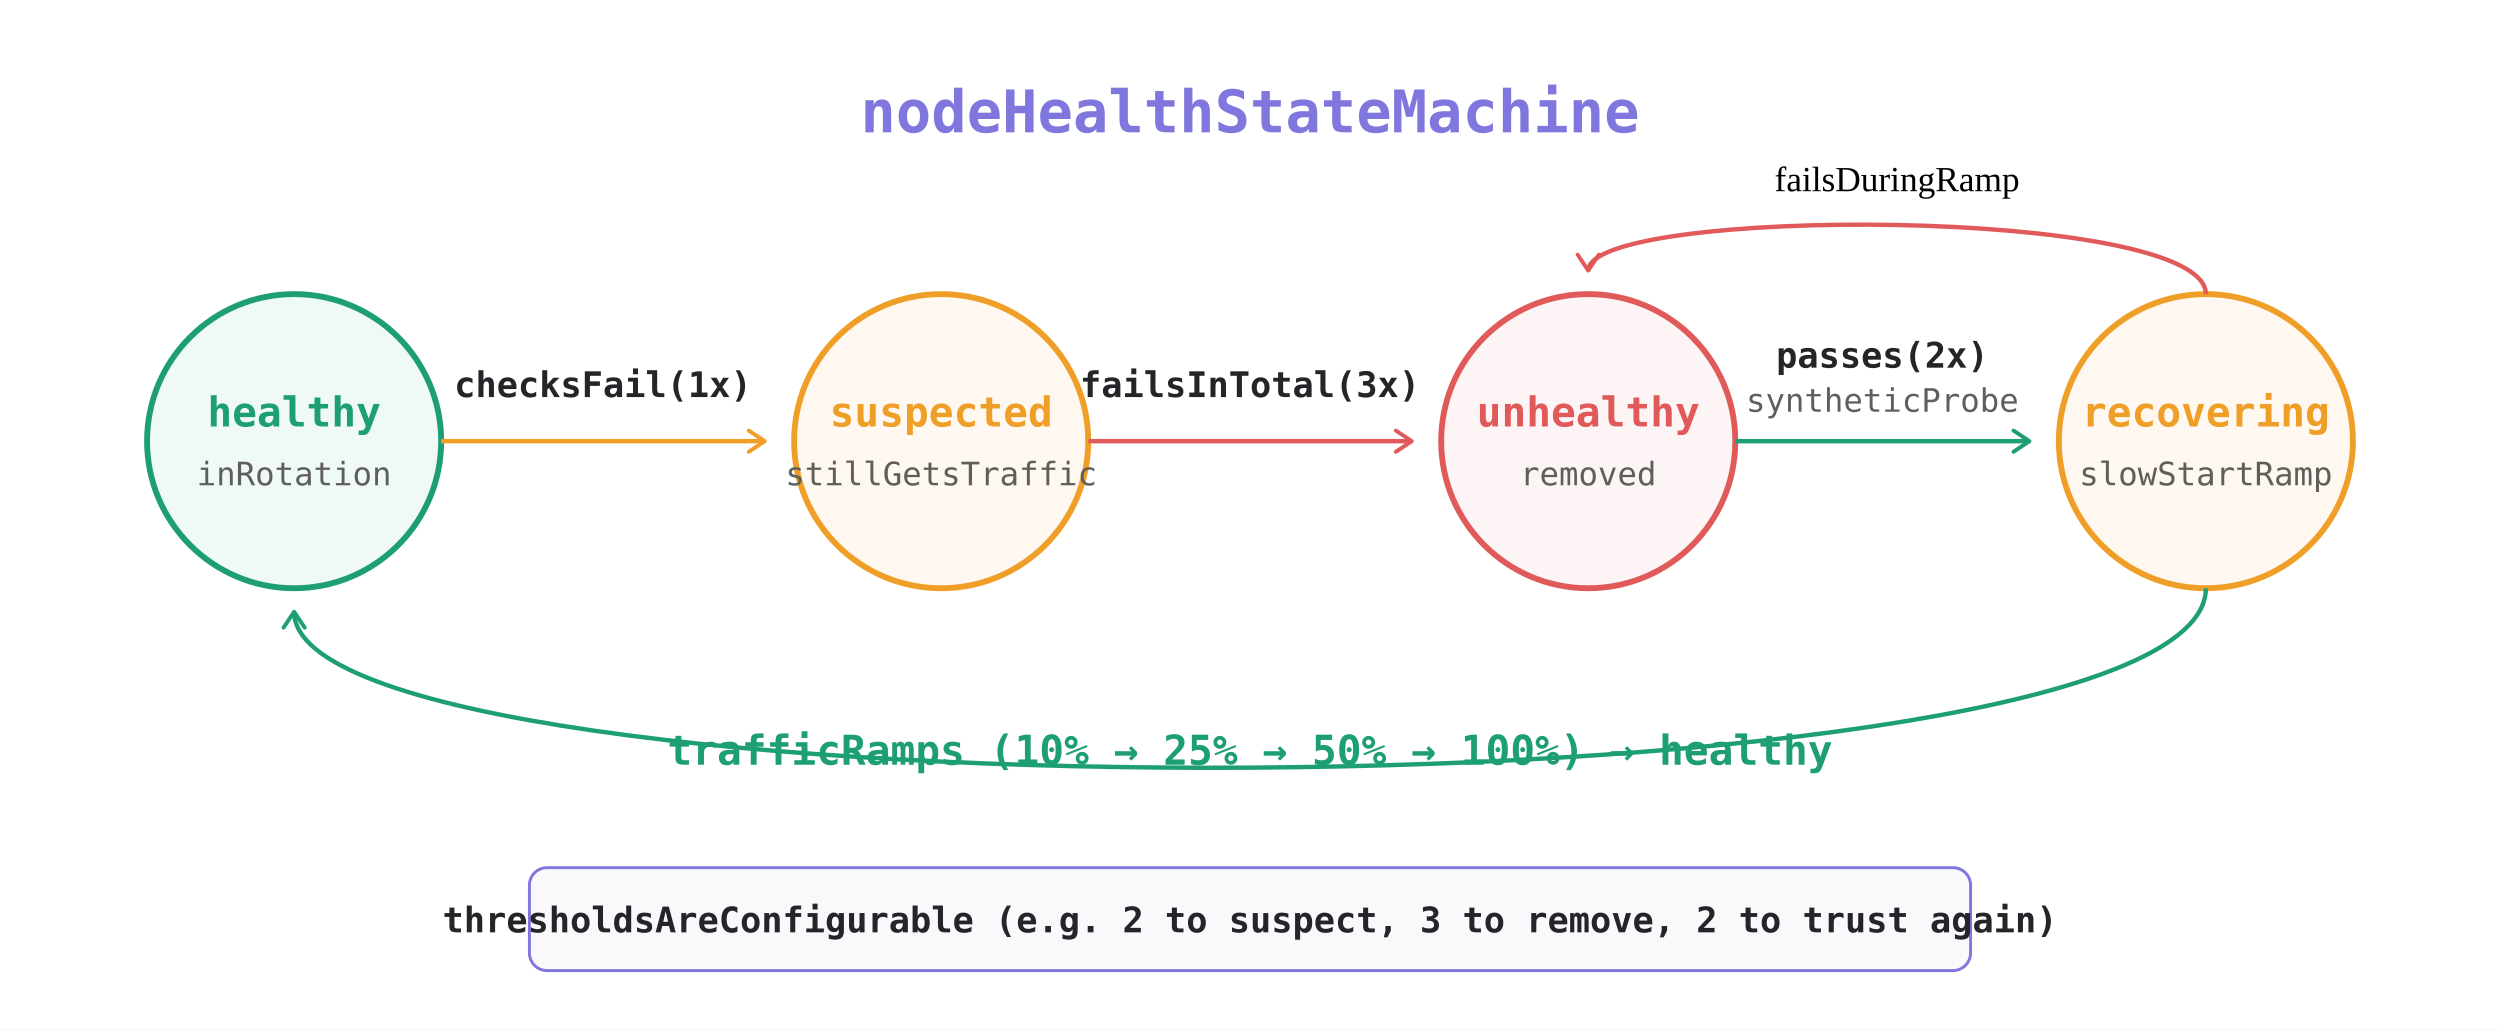
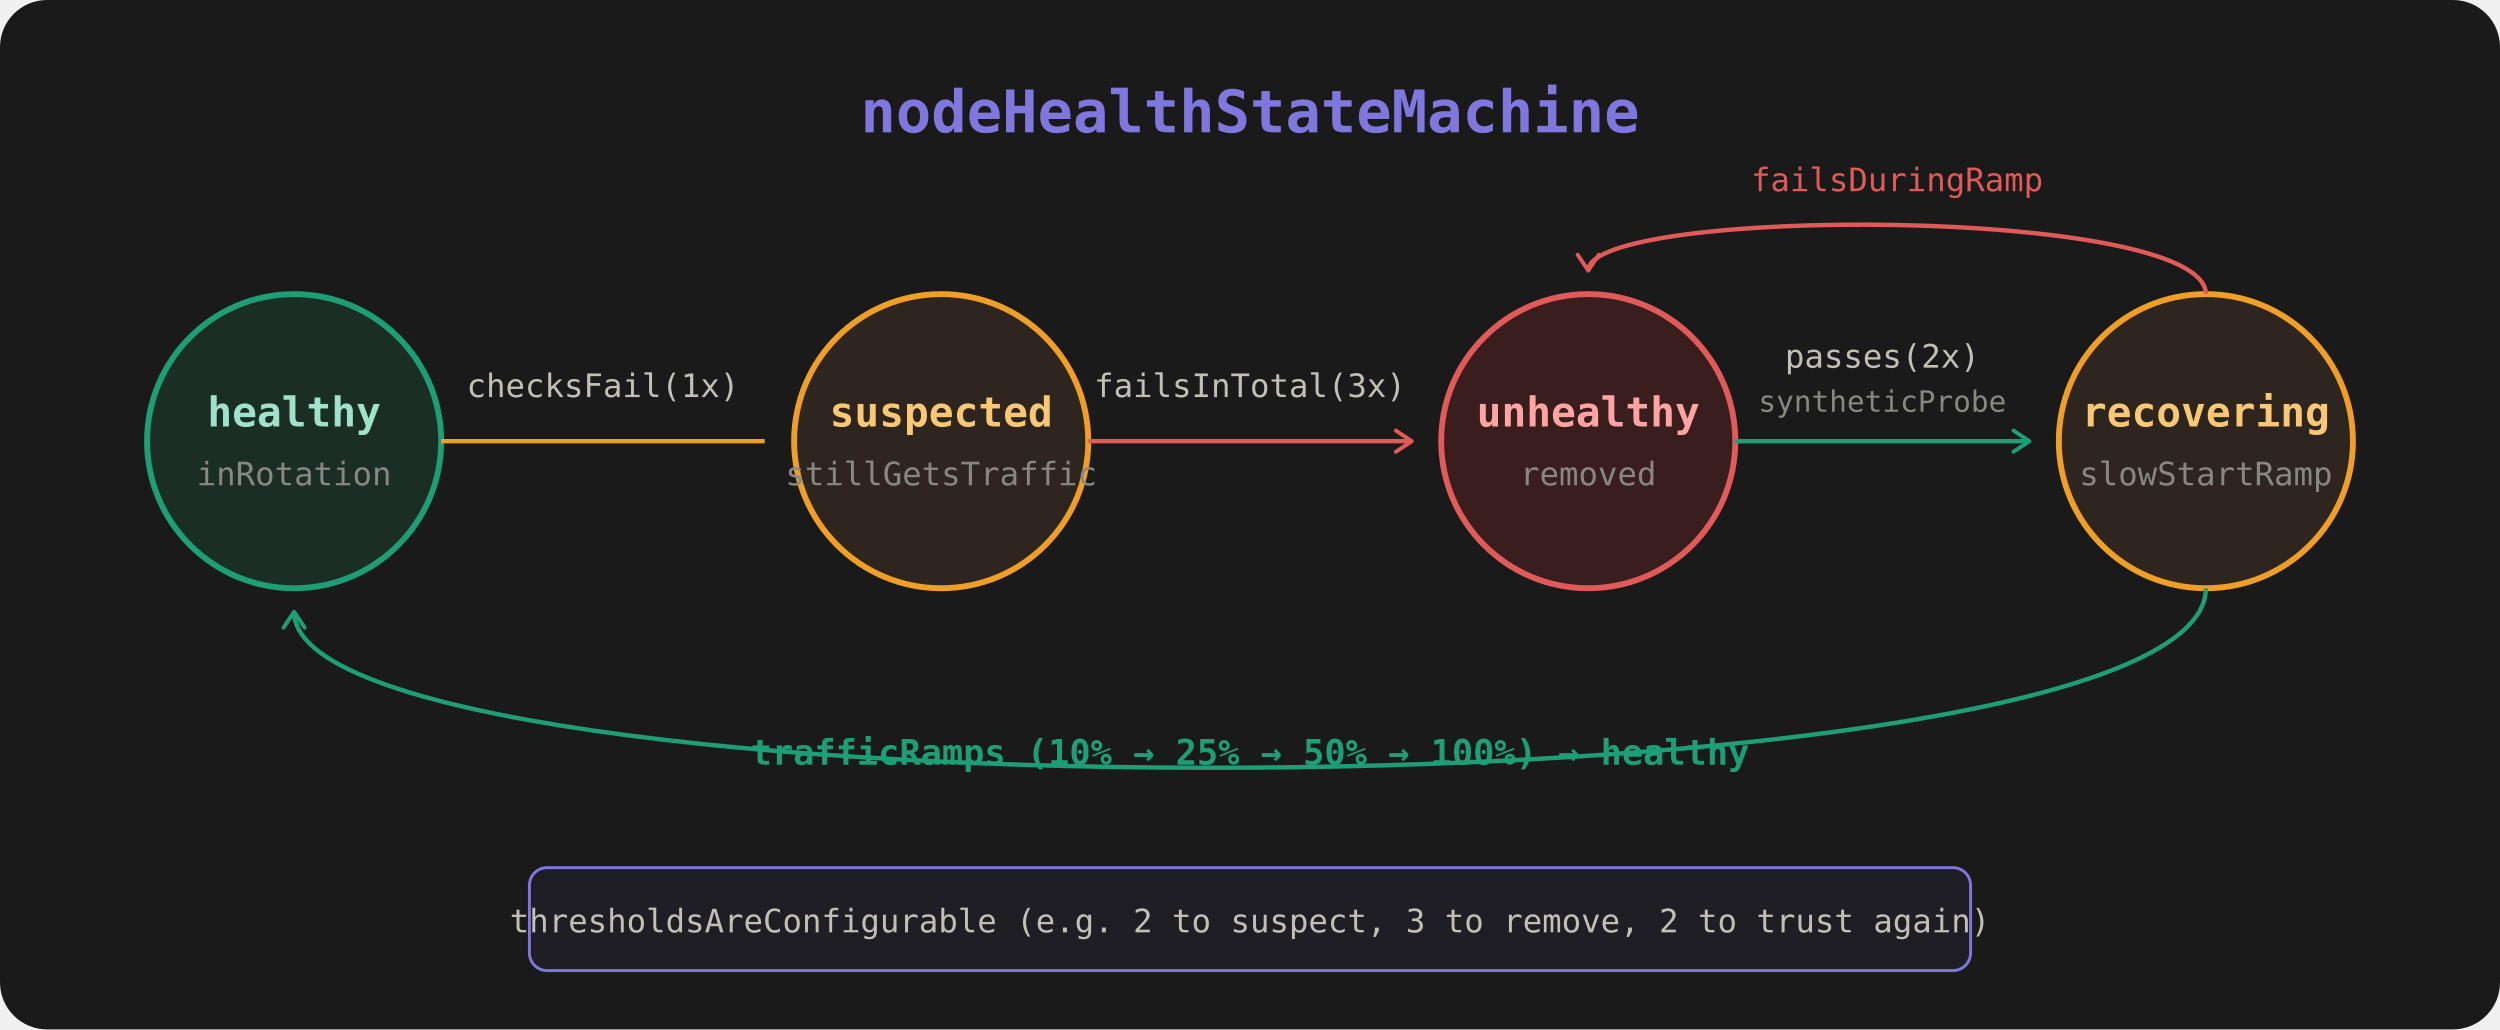
<svg xmlns="http://www.w3.org/2000/svg" width="850" height="350" viewBox="0 0 850 350">
-   <style>
-     .bg-rect { fill: #ffffff; }
-     .text-main { font-family: monospace; font-size: 11px; fill: #252529; }
-     .text-main-bold { font-family: monospace; font-size: 12px; font-weight: bold; fill: #252529; }
-     .text-title-accent { font-family: monospace; font-size: 20px; font-weight: bold; fill: #7F77DD; }
-     .text-secondary { font-family: monospace; font-size: 11px; fill: #5f5e5a; }
-     .text-state-healthy { font-family: monospace; font-size: 14px; font-weight: bold; fill: #1D9E75; }
-     .text-state-suspected { font-family: monospace; font-size: 14px; font-weight: bold; fill: #EF9F27; }
-     .text-state-unhealthy { font-family: monospace; font-size: 14px; font-weight: bold; fill: #E15A5A; }
-     
-     .circle-healthy { fill: #effaf6; stroke: #1D9E75; stroke-width: 2; }
-     .circle-suspected { fill: #fef8f0; stroke: #EF9F27; stroke-width: 2; }
-     .circle-unhealthy { fill: #fdf5f5; stroke: #E15A5A; stroke-width: 2; }
-     
-     .box-explanation { fill: #f9f9fb; stroke: #7F77DD; stroke-width: 1; }
-     .line-flow-blue { stroke: #7F77DD; stroke-width: 1.5; fill: none; }
-     .line-flow-green { stroke: #1D9E75; stroke-width: 1.5; fill: none; }
-     .line-flow-red { stroke: #E15A5A; stroke-width: 1.5; fill: none; }
-     .line-flow-amber { stroke: #EF9F27; stroke-width: 1.5; fill: none; }
- 
-     @media (prefers-color-scheme: dark) {
-       .bg-rect { fill: #1a1a1a; }
-       .text-main { fill: #c2c0b6; }
-       .text-main-bold { fill: #c2c0b6; }
-       .text-secondary { fill: #888780; }
-       .circle-healthy { fill: #1b2e26; }
-       .circle-suspected { fill: #2d251e; }
-       .circle-unhealthy { fill: #3a1e1e; }
-       .box-explanation { fill: #1e1e24; }
-     }
-   </style>
-   <rect width="850" height="350" class="bg-rect" />
+   <rect width="850" height="350" rx="16" fill="#1a1a1a" />
  <defs>
    <marker id="arrow-blue" viewBox="0 0 10 10" refX="8" refY="5" markerWidth="6" markerHeight="6" orient="auto-start-reverse">
      <path d="M2 1L8 5L2 9" fill="none" stroke="#7F77DD" stroke-width="1.5" stroke-linecap="round" stroke-linejoin="round" />
    </marker>
    <marker id="arrow-green" viewBox="0 0 10 10" refX="8" refY="5" markerWidth="6" markerHeight="6" orient="auto-start-reverse">
      <path d="M2 1L8 5L2 9" fill="none" stroke="#1D9E75" stroke-width="1.5" stroke-linecap="round" stroke-linejoin="round" />
    </marker>
    <marker id="arrow-red" viewBox="0 0 10 10" refX="8" refY="5" markerWidth="6" markerHeight="6" orient="auto-start-reverse">
      <path d="M2 1L8 5L2 9" fill="none" stroke="#E15A5A" stroke-width="1.5" stroke-linecap="round" stroke-linejoin="round" />
    </marker>
-     <marker id="arrow-amber" viewBox="0 0 10 10" refX="8" refY="5" markerWidth="6" markerHeight="6" orient="auto-start-reverse">
-       <path d="M2 1L8 5L2 9" fill="none" stroke="#EF9F27" stroke-width="1.5" stroke-linecap="round" stroke-linejoin="round" />
-     </marker>
  </defs>
-   <text x="425" y="45" text-anchor="middle" class="text-title-accent">nodeHealthStateMachine</text>
-   <circle cx="100" cy="150" r="50" class="circle-healthy" />
-   <text x="100" y="145" text-anchor="middle" class="text-state-healthy">healthy</text>
-   <text x="100" y="165" text-anchor="middle" class="text-secondary">inRotation</text>
-   <circle cx="320" cy="150" r="50" class="circle-suspected" />
-   <text x="320" y="145" text-anchor="middle" class="text-state-suspected">suspected</text>
-   <text x="320" y="165" text-anchor="middle" class="text-secondary">stillGetsTraffic</text>
-   <circle cx="540" cy="150" r="50" class="circle-unhealthy" />
-   <text x="540" y="145" text-anchor="middle" class="text-state-unhealthy">unhealthy</text>
-   <text x="540" y="165" text-anchor="middle" class="text-secondary">removed</text>
-   <circle cx="750" cy="150" r="50" class="circle-suspected" />
-   <text x="750" y="145" text-anchor="middle" class="text-state-suspected">recovering</text>
-   <text x="750" y="165" text-anchor="middle" class="text-secondary">slowStartRamp</text>
-   <path d="M150 150 L260 150" fill="none" class="line-flow-amber" marker-end="url(#arrow-amber)" />
-   <text x="205" y="135" text-anchor="middle" class="text-main-bold">checksFail(1x)</text>
-   <path d="M370 150 L480 150" fill="none" class="line-flow-red" marker-end="url(#arrow-red)" />
-   <text x="425" y="135" text-anchor="middle" class="text-main-bold">failsInTotal(3x)</text>
-   <path d="M590 150 L690 150" fill="none" class="line-flow-green" marker-end="url(#arrow-green)" />
-   <text x="640" y="125" text-anchor="middle" class="text-main-bold">passes(2x)</text>
-   <text x="640" y="140" text-anchor="middle" class="text-secondary">syntheticProbe</text>
-   <path d="M750 200 C750 280, 100 280, 100 208" fill="none" class="line-flow-green" marker-end="url(#arrow-green)" />
-   <text x="425" y="260" text-anchor="middle" class="text-state-healthy">trafficRamps (10% → 25% → 50% → 100%) → healthy</text>
-   <path d="M750 100 C750 70, 540 70, 540 92" fill="none" class="line-flow-red" marker-end="url(#arrow-red)" />
-   <text x="645" y="65" text-anchor="middle" class="text-red-tag">failsDuringRamp</text>
-   <rect x="180" y="295" width="490" height="35" rx="6" class="box-explanation" />
-   <text x="425" y="317" text-anchor="middle" class="text-main-bold">thresholdsAreConfigurable (e.g. 2 to suspect, 3 to remove, 2 to trust again)</text>
+   <text x="425" y="45" text-anchor="middle" font-family="monospace" font-size="20" font-weight="bold" fill="#7F77DD">nodeHealthStateMachine</text>
+   <circle cx="100" cy="150" r="50" fill="#1b2e26" stroke="#1D9E75" stroke-width="2" />
+   <text x="100" y="145" text-anchor="middle" font-family="monospace" font-size="14" font-weight="bold" fill="#9FE1CB">healthy</text>
+   <text x="100" y="165" text-anchor="middle" font-family="monospace" font-size="11" fill="#888780">inRotation</text>
+   <circle cx="320" cy="150" r="50" fill="#2d251e" stroke="#EF9F27" stroke-width="2" />
+   <text x="320" y="145" text-anchor="middle" font-family="monospace" font-size="14" font-weight="bold" fill="#FAC775">suspected</text>
+   <text x="320" y="165" text-anchor="middle" font-family="monospace" font-size="11" fill="#888780">stillGetsTraffic</text>
+   <circle cx="540" cy="150" r="50" fill="#3a1e1e" stroke="#E15A5A" stroke-width="2" />
+   <text x="540" y="145" text-anchor="middle" font-family="monospace" font-size="14" font-weight="bold" fill="#FFA3A3">unhealthy</text>
+   <text x="540" y="165" text-anchor="middle" font-family="monospace" font-size="11" fill="#888780">removed</text>
+   <circle cx="750" cy="150" r="50" fill="#2d251e" stroke="#EF9F27" stroke-width="2" />
+   <text x="750" y="145" text-anchor="middle" font-family="monospace" font-size="14" font-weight="bold" fill="#FAC775">recovering</text>
+   <text x="750" y="165" text-anchor="middle" font-family="monospace" font-size="11" fill="#888780">slowStartRamp</text>
+   <path d="M150 150 L260 150" fill="none" stroke="#EF9F27" stroke-width="1.5" marker-end="url(#arrow-amber)" />
+   <text x="205" y="135" text-anchor="middle" font-family="monospace" font-size="11" fill="#c2c0b6">checksFail(1x)</text>
+   <path d="M370 150 L480 150" fill="none" stroke="#E15A5A" stroke-width="1.5" marker-end="url(#arrow-red)" />
+   <text x="425" y="135" text-anchor="middle" font-family="monospace" font-size="11" fill="#c2c0b6">failsInTotal(3x)</text>
+   <path d="M590 150 L690 150" fill="none" stroke="#1D9E75" stroke-width="1.5" marker-end="url(#arrow-green)" />
+   <text x="640" y="125" text-anchor="middle" font-family="monospace" font-size="11" fill="#c2c0b6">passes(2x)</text>
+   <text x="640" y="140" text-anchor="middle" font-family="monospace" font-size="10" fill="#888780">syntheticProbe</text>
+   <path d="M750 200 C750 280, 100 280, 100 208" fill="none" stroke="#1D9E75" stroke-width="1.5" marker-end="url(#arrow-green)" />
+   <text x="425" y="260" text-anchor="middle" font-family="monospace" font-size="12" font-weight="bold" fill="#1D9E75">trafficRamps (10% → 25% → 50% → 100%) → healthy</text>
+   <path d="M750 100 C750 70, 540 70, 540 92" fill="none" stroke="#E15A5A" stroke-width="1.5" marker-end="url(#arrow-red)" />
+   <text x="645" y="65" text-anchor="middle" font-family="monospace" font-size="11" fill="#E15A5A">failsDuringRamp</text>
+   <rect x="180" y="295" width="490" height="35" rx="6" fill="#1e1e24" stroke="#7F77DD" stroke-width="1" />
+   <text x="425" y="317" text-anchor="middle" font-family="monospace" font-size="11" fill="#c2c0b6">thresholdsAreConfigurable (e.g. 2 to suspect, 3 to remove, 2 to trust again)</text>
</svg>
